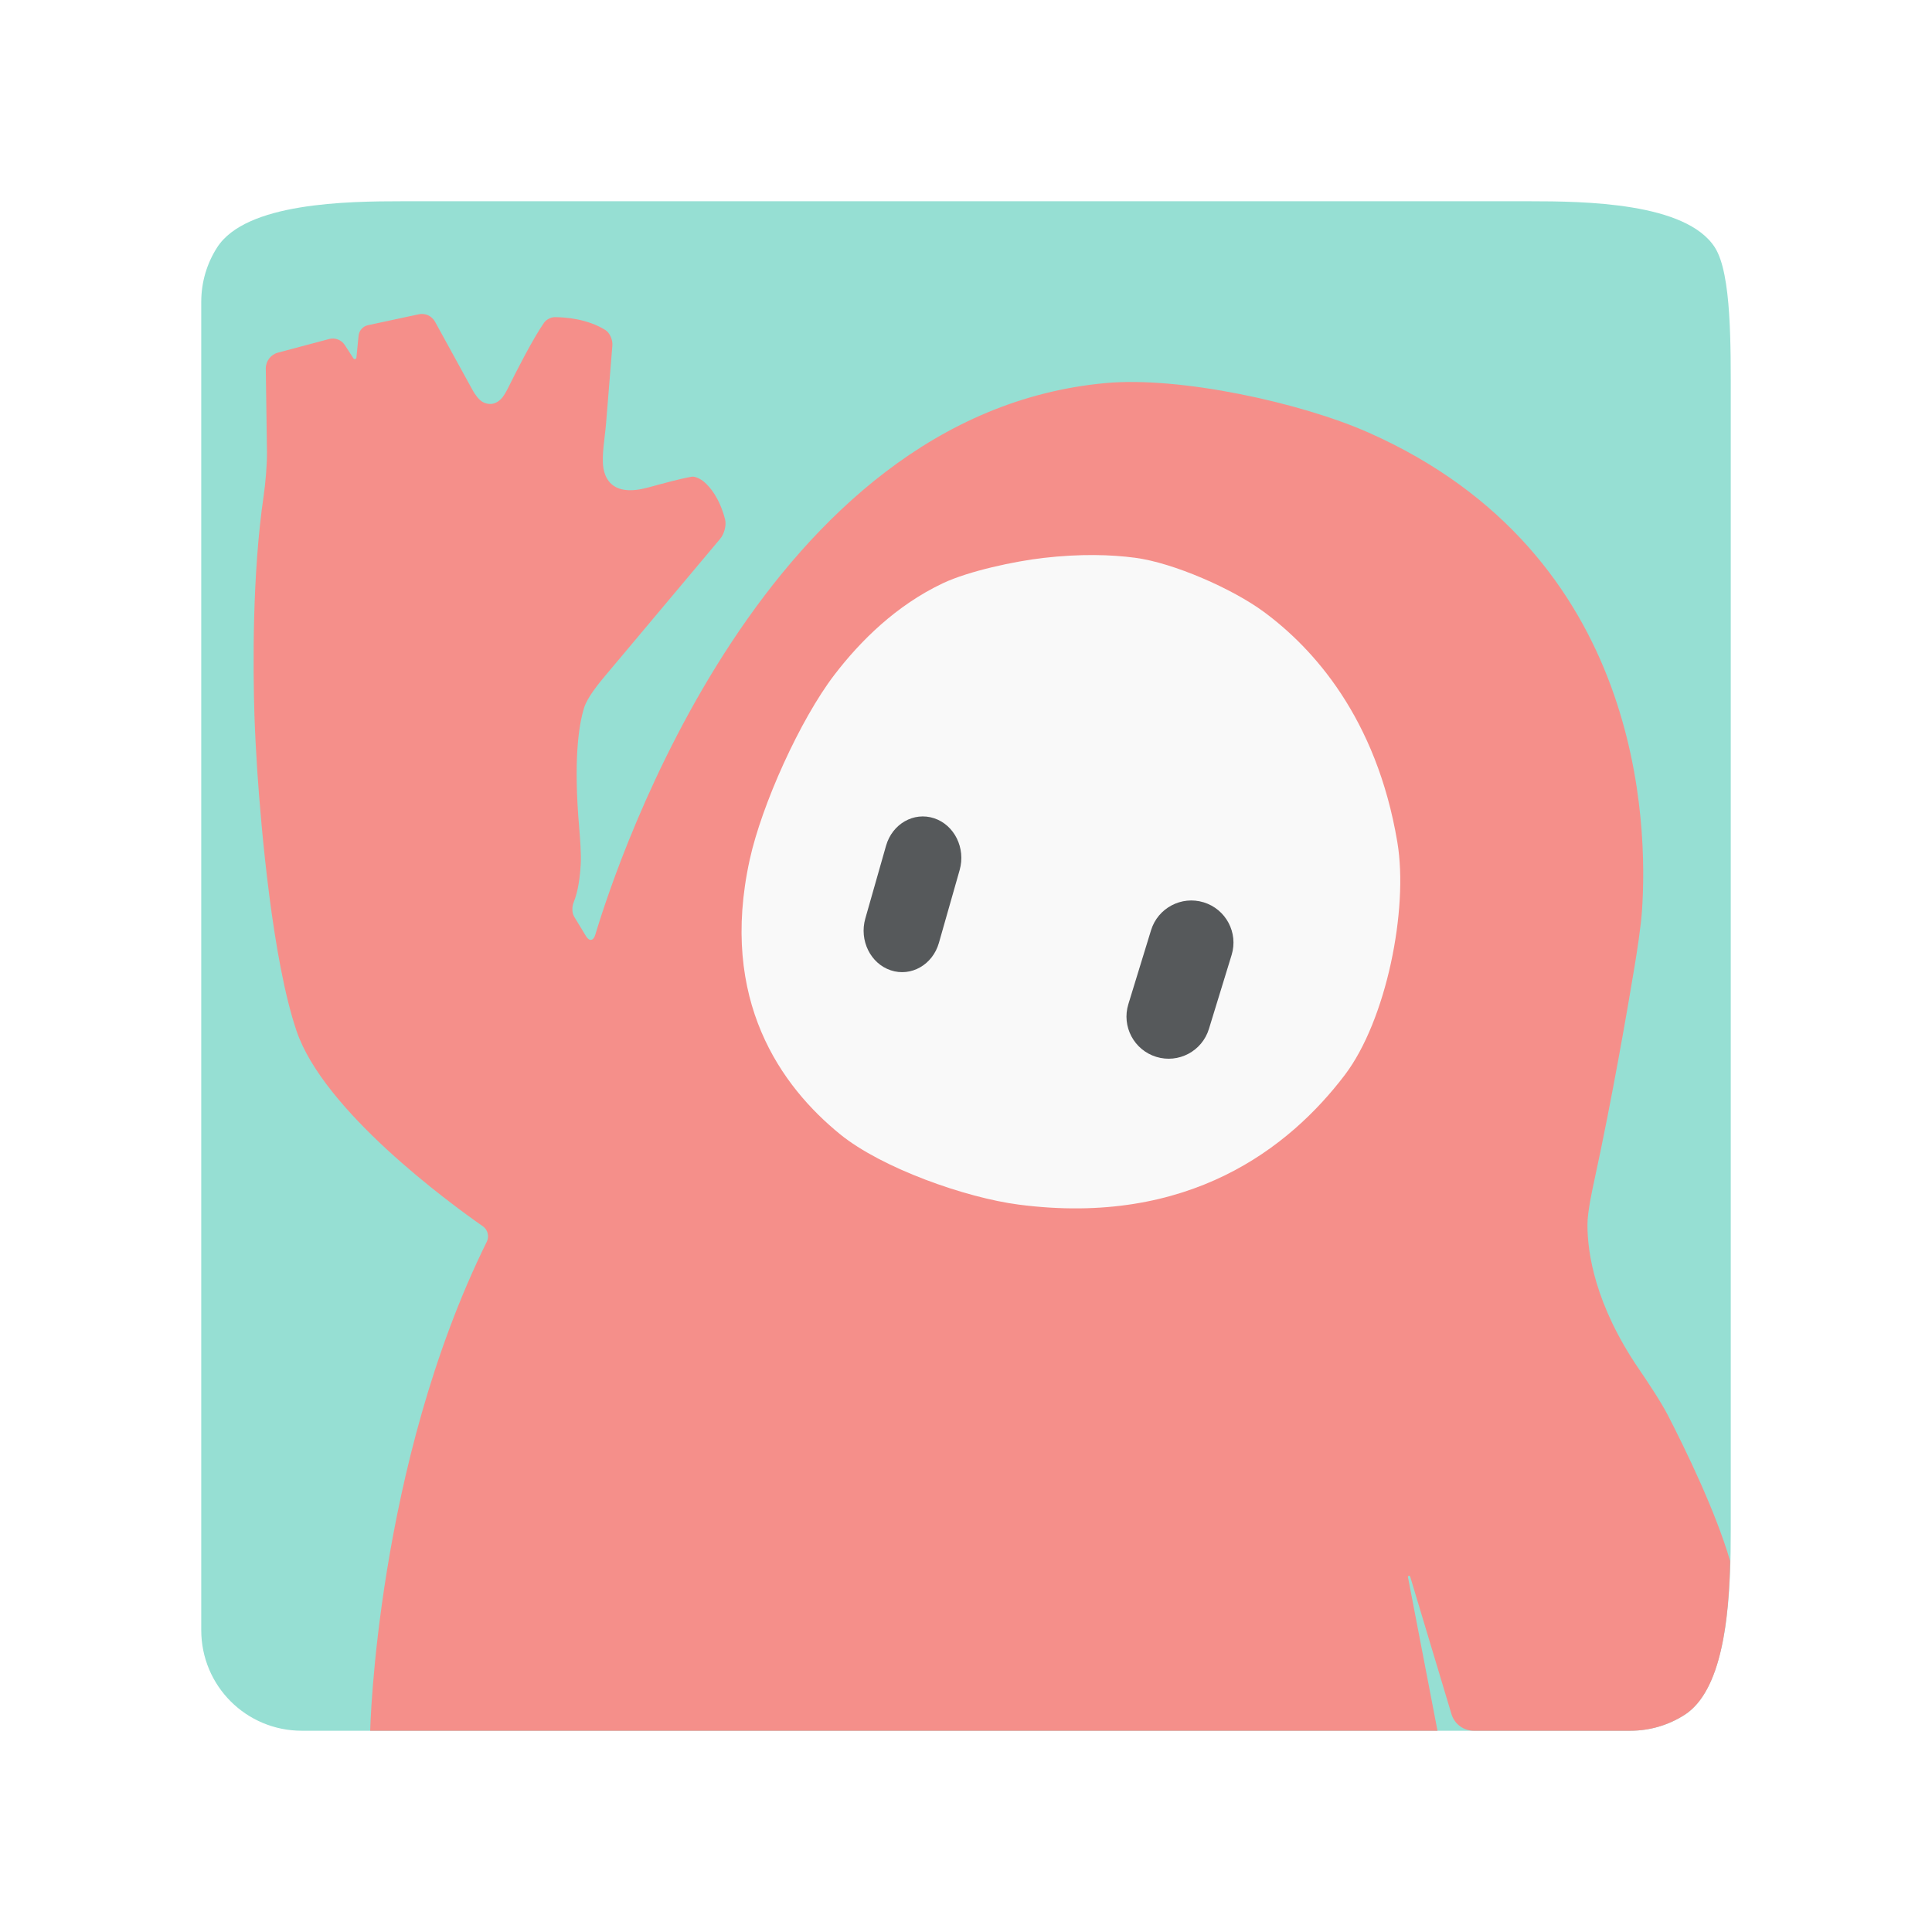
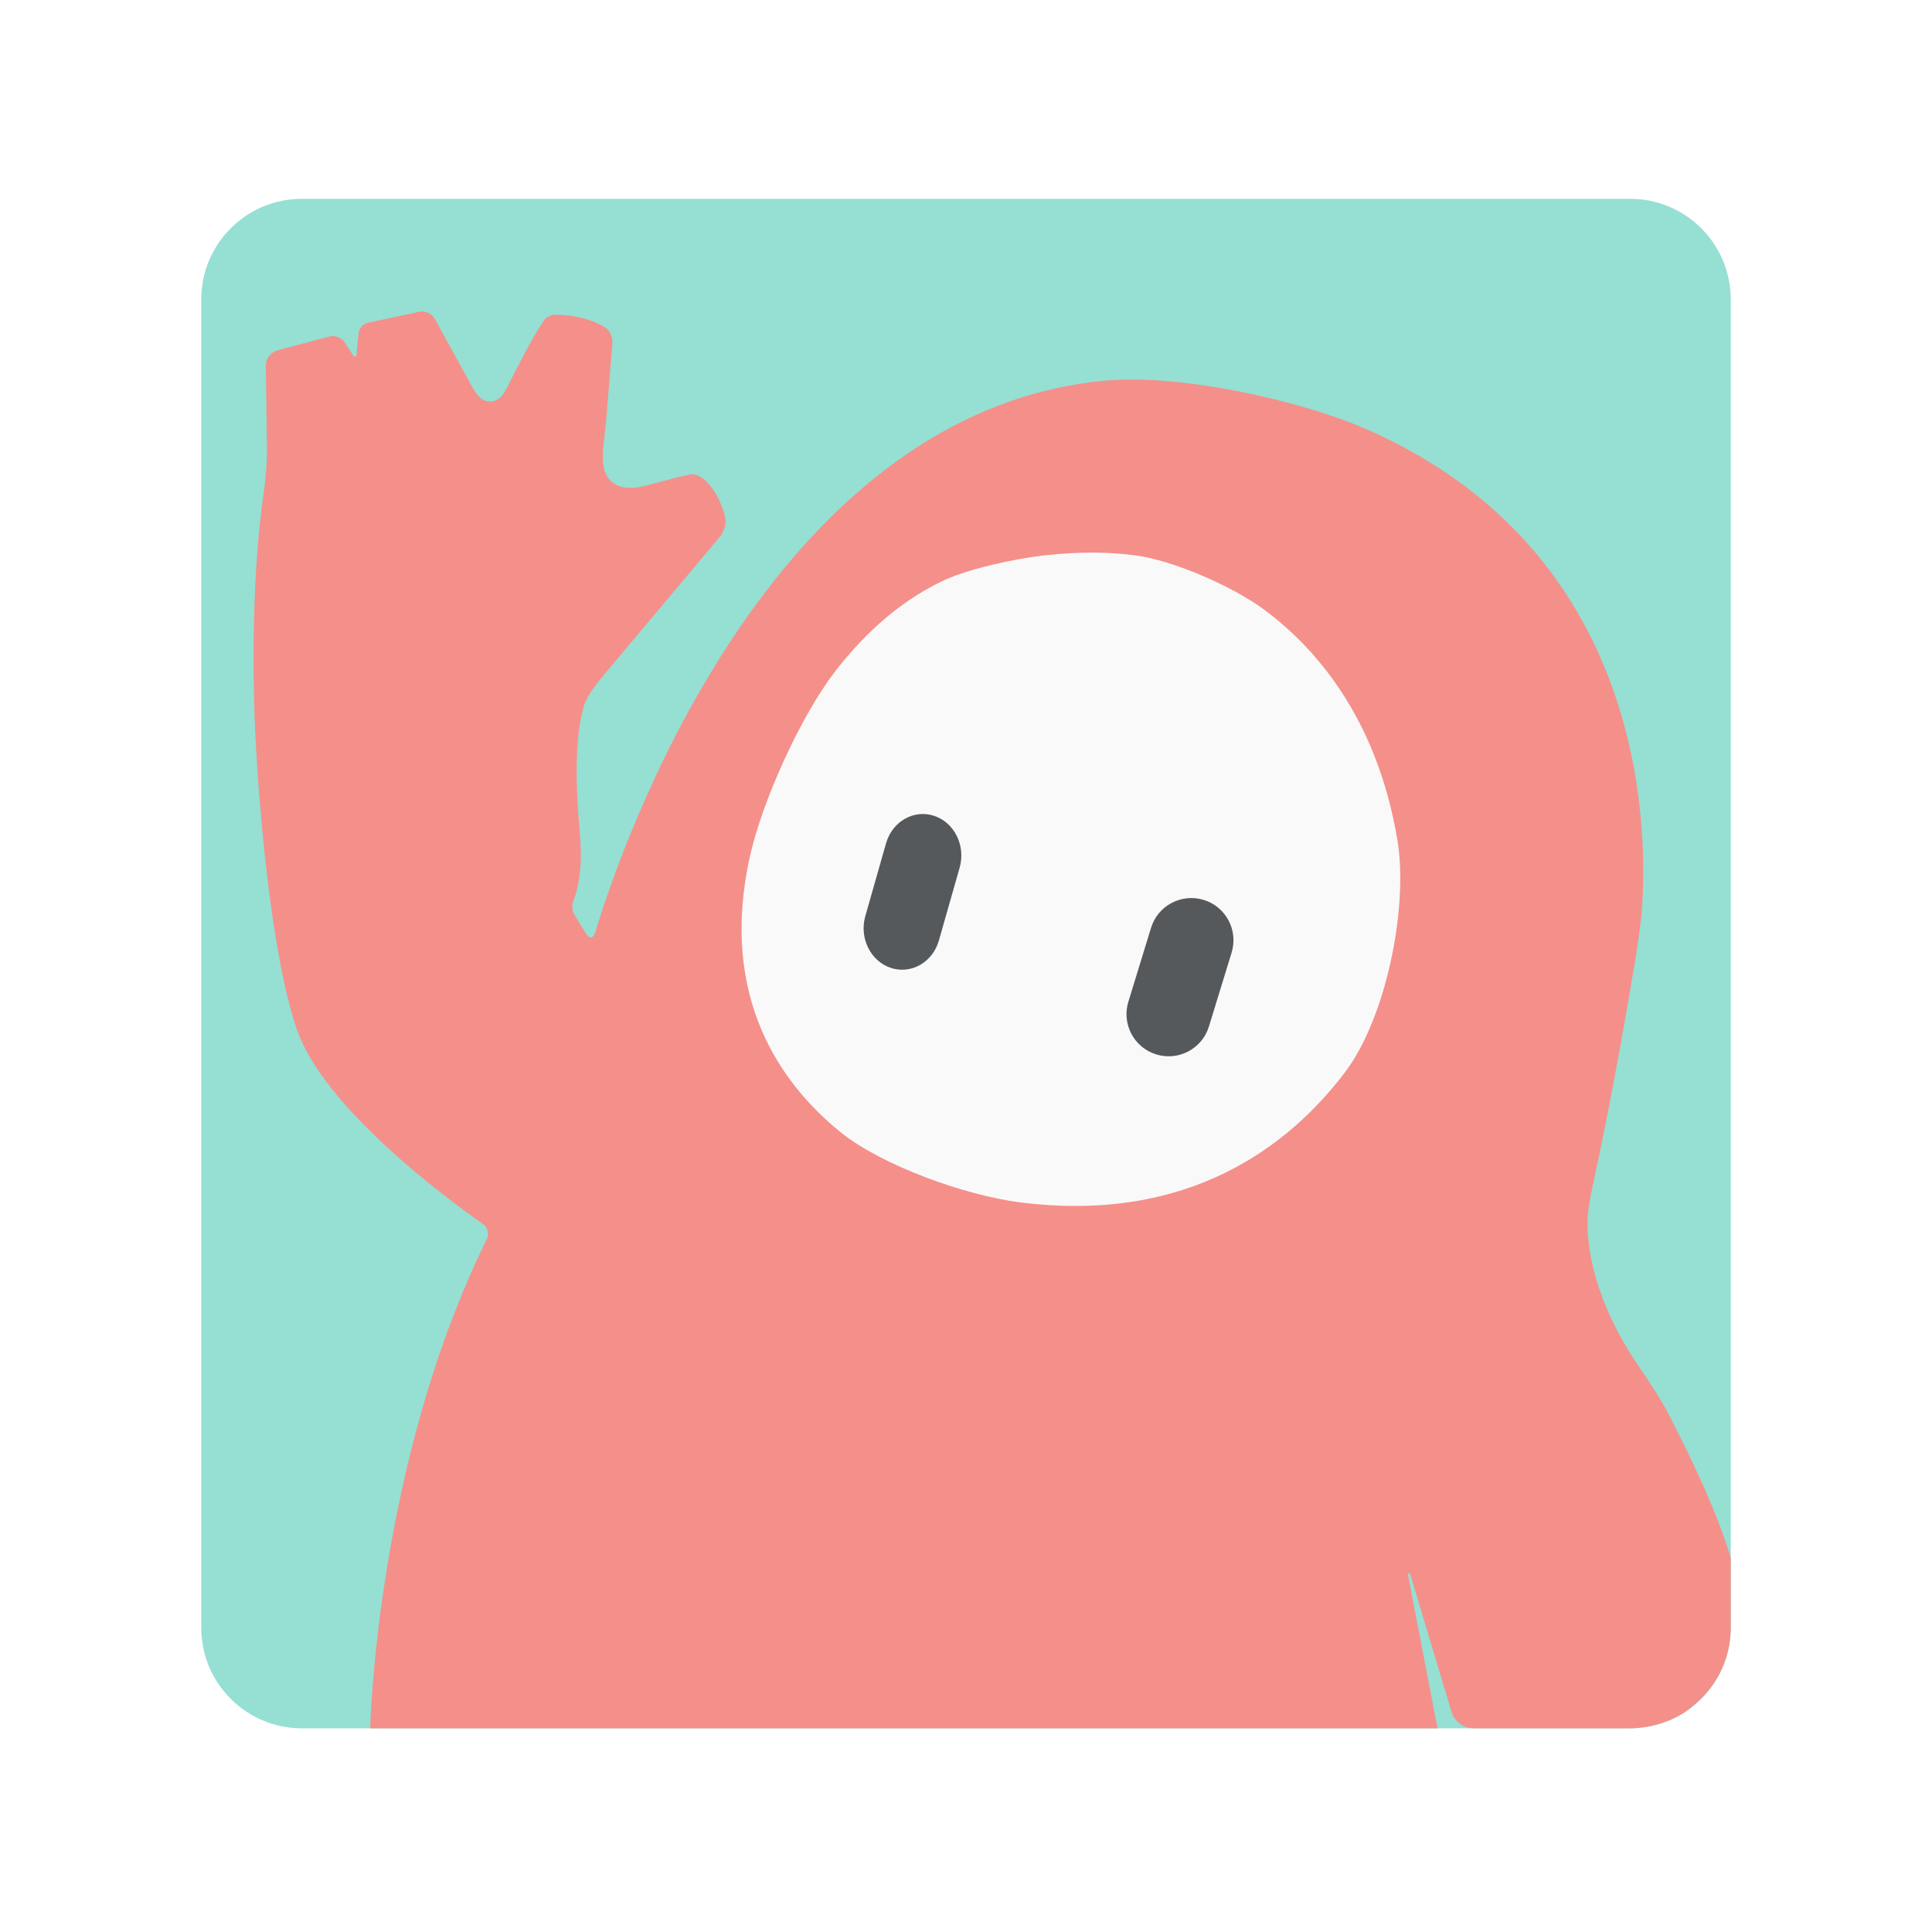
<svg xmlns="http://www.w3.org/2000/svg" viewBox="0 0 192 192" version="1.1" id="svg3" xml:space="preserve" width="192" height="192">
  <defs id="defs1">
    <style id="style1">.a{fill:none;stroke:#b1b5bd;stroke-linecap:round;stroke-linejoin:round;isolation:isolate;opacity:0.63;}</style>
+     <style id="style1-7">.a{fill:none;stroke:#b1b5bd;stroke-linecap:round;stroke-linejoin:round;isolation:isolate;opacity:0.63;}</style>
  </defs>
-   <path class="a" x="20" y="20" width="152" height="152" rx="10" id="rect1" style="opacity:1;fill:#96dfd3;fill-opacity:1;stroke:none" d="m 40,20 h 112 c 5.523,0 15.556,0.132 18.419,4.586 C 172.102,27.207 172,34.477 172,40 v 112 c 0,5.523 -0.132,15.556 -4.586,18.419 C 165.855,171.42 163.998,172 162,172 H 30 c -5.54,0 -10,-4.46 -10,-10 V 30 c 0,-1.998 0.58,-3.855 1.581,-5.414 C 24.444,20.132 34.477,20 40,20 Z" />
+   <rect class="a" x="20" y="19.759" width="152" height="152" rx="10" id="rect1-5" style="display:inline;opacity:1;fill:#96dfd3;fill-opacity:1;stroke:none" />
  <style type="text/css" id="style1-3">
	.st0{fill:url(#SVGID_1_);}
	.st1{fill:#1E1E1E;}
	.st2{fill:#1F1F1F;}
</style>
-   <path d="m 171.941,155.139 c -1.453,-4.975 -4.473,-11.166 -6.189,-14.494 -0.682,-1.322 -2.014,-3.327 -2.854,-4.555 -4.389,-6.421 -5.14,-11.576 -5.139,-14.361 4.9e-4,-1.258 0.433,-3.263 0.699,-4.492 1.777,-8.202 3.282,-16.948 3.992,-21.242 0.246,-1.49 0.617,-3.91 0.723,-5.416 0.606,-8.615 0.15,-35.457 -27.133,-47.574 -6.777,-3.01 -18.798,-5.614 -26.168,-4.936 -33.745,3.106 -48.427,47.217 -50.717,54.836 -0.185,0.615 -0.591,0.672 -0.924,0.123 l -1.174,-1.938 c -0.234,-0.387 -0.217,-1.007 -0.045,-1.424 0.462,-1.123 0.638,-2.634 0.701,-3.803 0.053,-0.987 -0.065,-2.587 -0.15,-3.572 -0.582,-6.682 -0.066,-10.182 0.486,-11.957 0.311,-1.002 1.404,-2.354 2.084,-3.164 l 11.443,-13.631 c 0.395,-0.47 0.635,-1.344 0.479,-1.938 -0.558,-2.114 -1.48,-3.203 -2.098,-3.725 -0.322,-0.272 -0.886,-0.554 -1.193,-0.504 -0.515,0.084 -1.433,0.288 -3.039,0.719 -0.674,0.181 -1.762,0.505 -2.453,0.588 -2.334,0.279 -3.102,-0.953 -3.307,-2.174 -0.198,-1.18 0.161,-3.138 0.258,-4.338 l 0.635,-7.844 c 0.043,-0.526 -0.243,-1.24 -0.689,-1.52 -1.785,-1.118 -3.974,-1.28 -5.045,-1.285 -0.361,-0.002 -0.841,0.244 -1.047,0.539 -1.154,1.654 -2.864,5.042 -3.547,6.424 -0.165,0.334 -0.451,0.874 -0.711,1.141 -0.679,0.695 -1.358,0.579 -1.83,0.338 -0.386,-0.197 -0.798,-0.78 -1.008,-1.162 l -3.748,-6.824 a 1.491,1.491 0 0 0 -1.619,-0.74 l -5.041,1.082 a 1.196,1.196 0 0 0 -0.939,1.053 l -0.213,2.168 a 0.163,0.163 0 0 1 -0.301,0.072 l -0.85,-1.314 A 1.422,1.422 0 0 0 32.711,33.691 l -5.084,1.352 a 1.631,1.631 0 0 0 -1.213,1.6 l 0.117,8.27 c 0.017,1.201 -0.149,3.132 -0.324,4.32 -1.16,7.886 -1.063,17.252 -0.922,21.82 0.048,1.538 0.178,4.03 0.283,5.564 0.388,5.693 1.502,18.735 3.895,25.816 2.689,7.957 15.144,17.075 18.533,19.441 0.469,0.327 0.642,0.998 0.389,1.51 C 37.386,145.634 36.789,172 36.789,172 H 142.857 l -2.936,-15.268 a 0.113,0.113 0 0 1 0.219,-0.055 l 4.107,13.672 A 2.317,2.317 0 0 0 146.467,172 H 162 c 1.998,0 3.856,-0.581 5.414,-1.582 3.727,-2.395 4.398,-9.686 4.527,-15.279 z" style="display:inline;fill:#f58f8a;fill-opacity:1;stroke-width:0.25" id="path9" />
-   <path style="fill:#f9f9f9;fill-opacity:1;stroke:none;stroke-width:0.25" d="m 82.929,67.054 c 2.569,-3.354 6.136,-6.899 10.779,-9.094 2.566,-1.213 7.118,-2.182 9.943,-2.509 3.734,-0.433 6.777,-0.335 9.161,-0.02 3.815,0.503 9.679,3.083 12.784,5.373 4.864,3.587 11.191,10.492 13.271,22.89 1.126,6.711 -1.116,17.731 -5.223,23.137 -5.503,7.243 -15.5,15.078 -32.405,12.882 -5.294,-0.688 -13.614,-3.63 -17.745,-6.988 -5.825,-4.735 -12.063,-13.294 -8.987,-27.298 1.204,-5.481 5.012,-13.921 8.422,-18.373 z" id="path11" />
-   <rect style="fill:#56595b;fill-opacity:1;stroke:none;stroke-width:0.295" id="rect11" width="8.377" height="16.064" x="136.476" y="50.635" transform="rotate(17.05927)" ry="4.189" />
-   <rect style="fill:#56595b;fill-opacity:1;stroke:none;stroke-width:0.28" id="rect12" width="7.704" height="15.713" x="107.803" y="48.109" transform="matrix(0.9494546,0.3139045,-0.2739217,0.961752,0,0)" ry="4.097" />
+   <path d="m 42.096,30.971 c -0.157,-0.018 -0.319,-0.011 -0.48,0.023 l -5.041,1.082 c -0.509,0.109 -0.889,0.535 -0.939,1.053 l -0.213,2.168 c -0.015,0.155 -0.217,0.204 -0.301,0.072 l -0.85,-1.314 c -0.334,-0.518 -0.965,-0.762 -1.561,-0.604 l -5.084,1.352 c -0.723,0.192 -1.223,0.851 -1.213,1.6 l 0.117,8.27 c 0.017,1.201 -0.149,3.132 -0.324,4.32 -1.16,7.886 -1.063,17.253 -0.922,21.82 0.048,1.538 0.178,4.03 0.283,5.564 0.388,5.693 1.502,18.735 3.895,25.816 2.689,7.957 15.144,17.075 18.533,19.441 0.469,0.327 0.642,0.998 0.389,1.51 -10.999,22.249 -11.596,48.615 -11.596,48.615 H 142.857 l -2.936,-15.27 c -0.024,-0.138 0.175,-0.188 0.219,-0.055 l 4.107,13.672 c 0.294,0.979 1.196,1.652 2.219,1.652 H 162 c 0.62,0 1.219,-0.075 1.807,-0.182 0.168,-0.031 0.333,-0.07 0.498,-0.109 0.45,-0.106 0.889,-0.242 1.312,-0.406 0.132,-0.051 0.269,-0.094 0.398,-0.15 0.527,-0.231 1.031,-0.502 1.506,-0.816 0.121,-0.082 0.235,-0.173 0.35,-0.266 0.095,-0.069 0.178,-0.151 0.27,-0.223 2.335,-1.827 3.859,-4.639 3.859,-7.848 v -6.924 c -1.453,-4.975 -4.531,-11.105 -6.248,-14.434 -0.682,-1.322 -2.014,-3.327 -2.854,-4.555 -4.389,-6.421 -5.14,-11.574 -5.139,-14.359 4.9e-4,-1.258 0.433,-3.263 0.699,-4.492 1.777,-8.202 3.282,-16.948 3.992,-21.242 0.246,-1.49 0.617,-3.91 0.723,-5.416 0.606,-8.615 0.15,-35.457 -27.133,-47.574 -6.777,-3.01 -18.798,-5.614 -26.168,-4.936 -33.745,3.106 -48.427,47.217 -50.717,54.836 -0.185,0.615 -0.591,0.672 -0.924,0.123 l -1.174,-1.938 c -0.234,-0.387 -0.217,-1.007 -0.045,-1.424 0.462,-1.123 0.638,-2.634 0.701,-3.803 0.053,-0.987 -0.065,-2.587 -0.15,-3.572 -0.582,-6.682 -0.066,-10.182 0.486,-11.957 0.311,-1.002 1.404,-2.354 2.084,-3.164 L 71.578,53.299 c 0.395,-0.47 0.635,-1.344 0.479,-1.938 -0.558,-2.114 -1.48,-3.203 -2.098,-3.725 -0.322,-0.272 -0.886,-0.554 -1.193,-0.504 -0.515,0.084 -1.433,0.288 -3.039,0.719 -0.674,0.181 -1.762,0.505 -2.453,0.588 -2.334,0.279 -3.102,-0.953 -3.307,-2.174 -0.198,-1.18 0.161,-3.138 0.258,-4.338 l 0.635,-7.844 c 0.043,-0.526 -0.243,-1.24 -0.689,-1.52 -1.785,-1.118 -3.974,-1.28 -5.045,-1.285 -0.361,-0.002 -0.841,0.244 -1.047,0.539 -1.154,1.654 -2.864,5.042 -3.547,6.424 -0.165,0.334 -0.451,0.874 -0.711,1.141 -0.679,0.695 -1.358,0.579 -1.83,0.338 -0.386,-0.197 -0.798,-0.78 -1.008,-1.162 l -3.748,-6.824 c -0.238,-0.433 -0.667,-0.71 -1.139,-0.764 z" style="display:inline;fill:#f58f8a;stroke-width:0.25" id="path1" />
+   <path style="fill:#f9f9f9;fill-opacity:1;stroke:none;stroke-width:0.25" d="m 82.929,67.054 c 2.569,-3.354 6.136,-6.899 10.779,-9.094 2.566,-1.213 7.118,-2.182 9.943,-2.509 3.734,-0.433 6.777,-0.335 9.161,-0.02 3.815,0.503 9.679,3.083 12.784,5.373 4.864,3.587 11.191,10.492 13.271,22.89 1.126,6.711 -1.116,17.731 -5.223,23.137 -5.503,7.243 -15.5,15.078 -32.405,12.882 -5.294,-0.688 -13.614,-3.63 -17.745,-6.988 -5.825,-4.735 -12.063,-13.294 -8.987,-27.298 1.204,-5.481 5.012,-13.921 8.422,-18.373 z" id="path11" transform="translate(0,-0.2412076)" />
+   <rect style="fill:#56595b;fill-opacity:1;stroke:none;stroke-width:0.295" id="rect11" width="8.377" height="16.064" x="136.406" y="50.404" transform="rotate(17.05927)" ry="4.189" />
+   <rect style="fill:#56595b;fill-opacity:1;stroke:none;stroke-width:0.28" id="rect12" width="7.704" height="15.713" x="107.737" y="47.88" transform="matrix(0.9494546,0.3139045,-0.2739217,0.961752,0,0)" ry="4.097" />
</svg>
